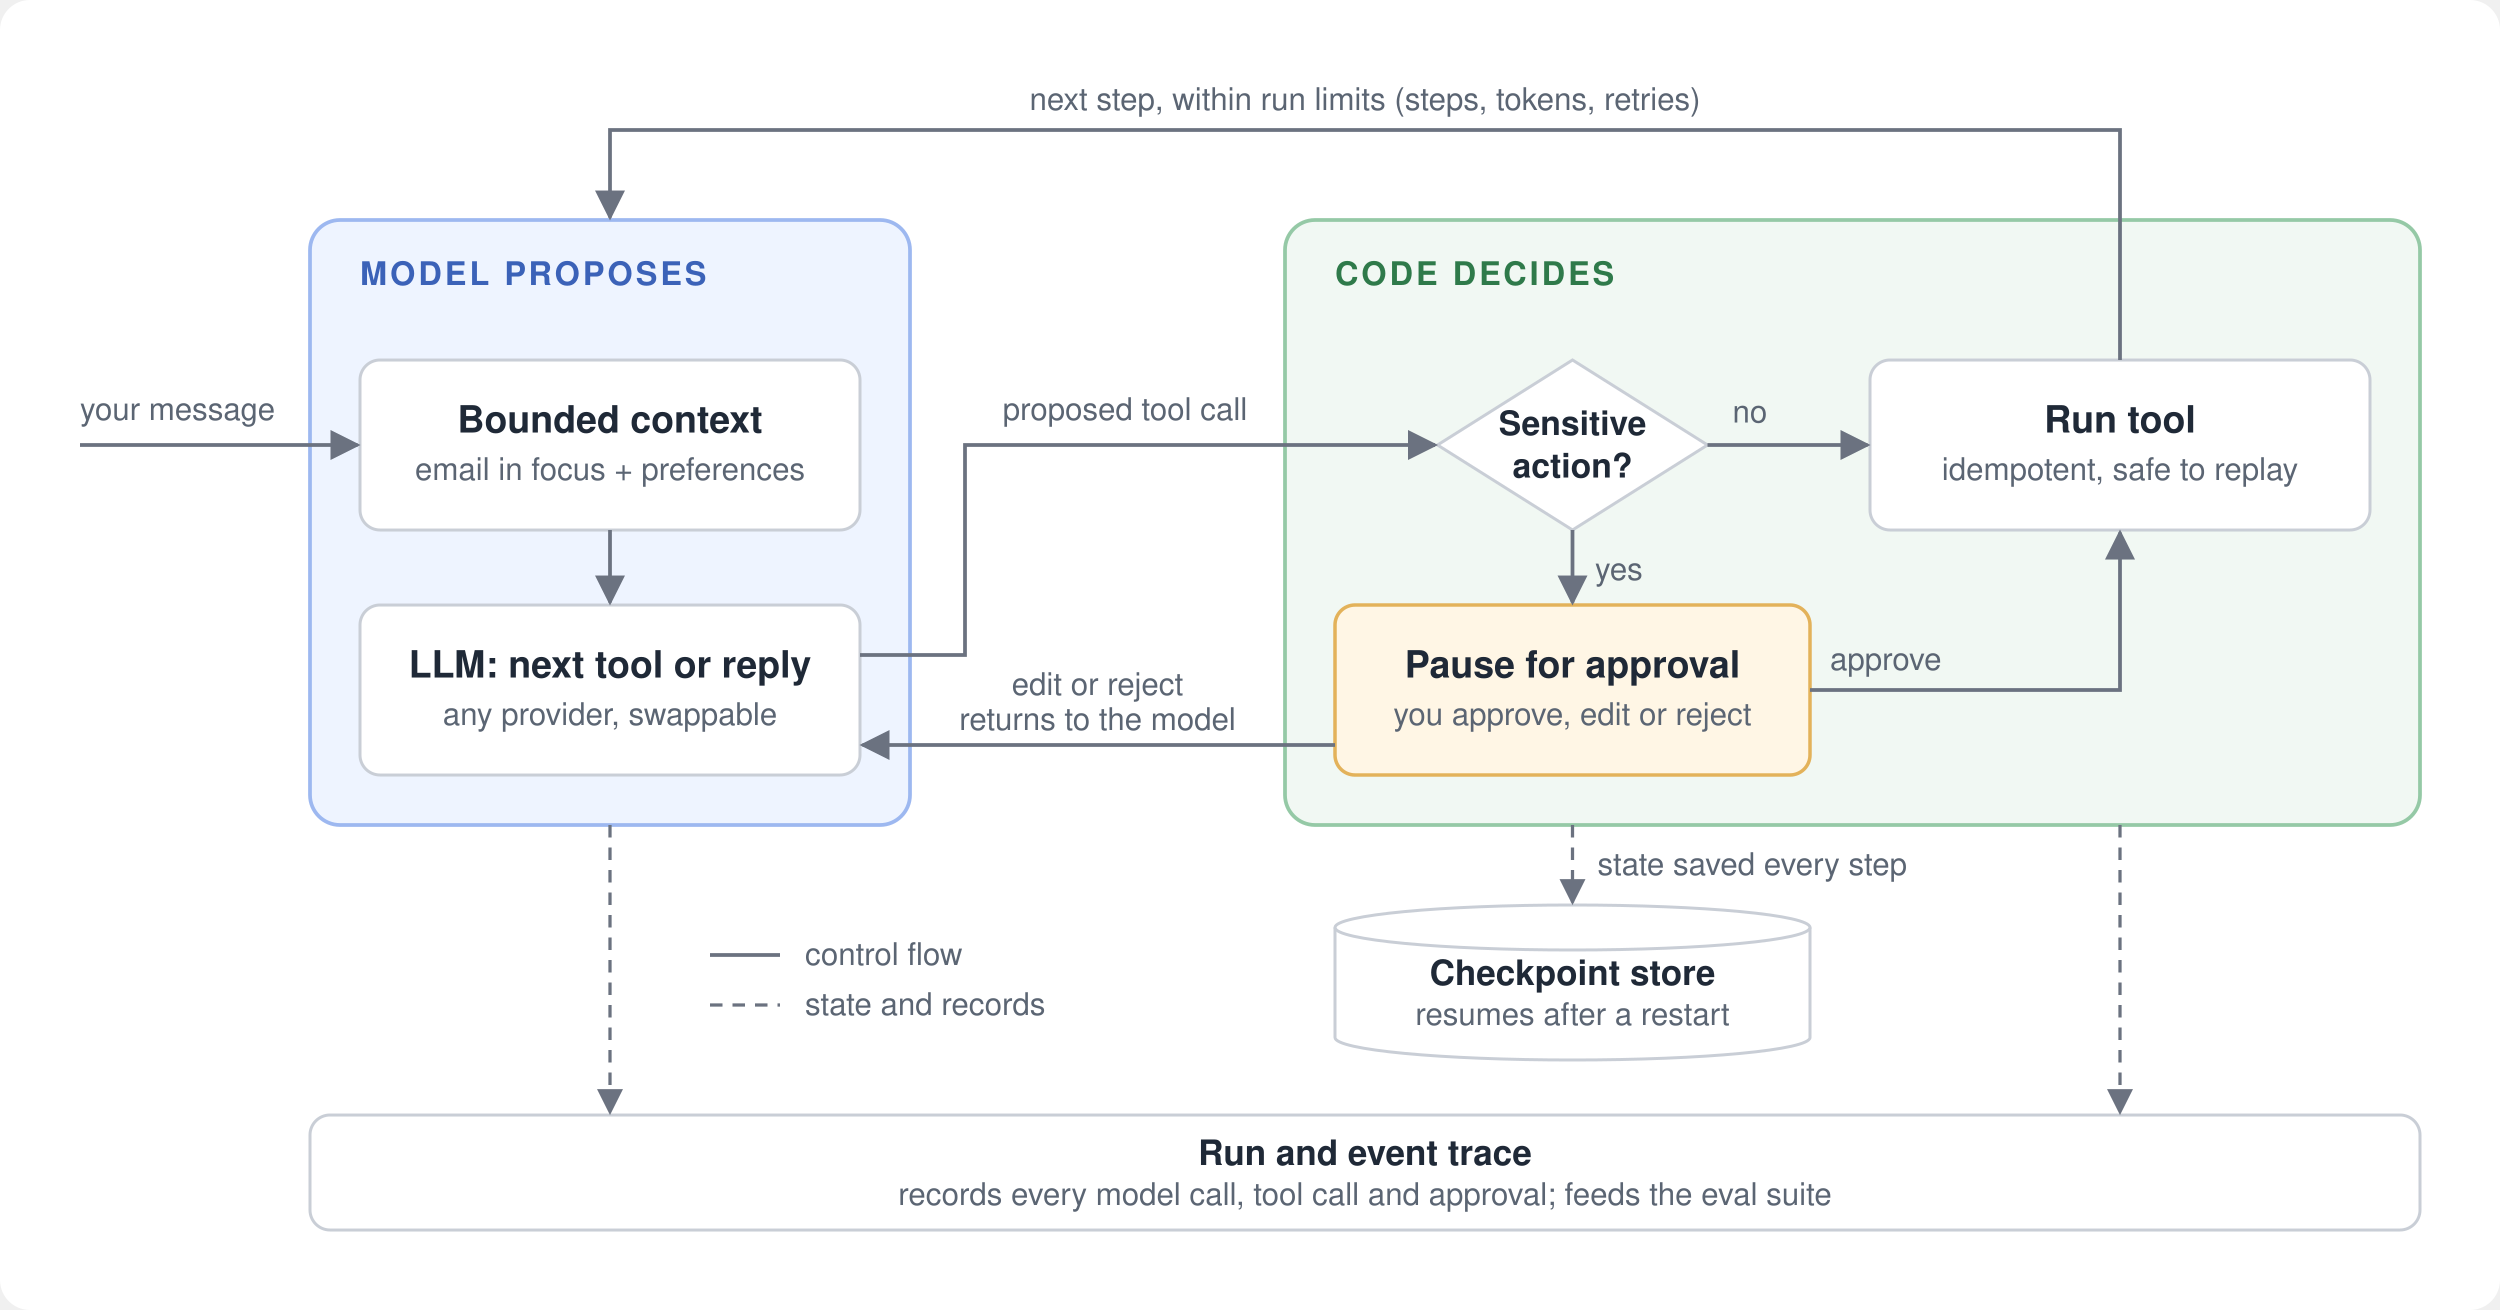
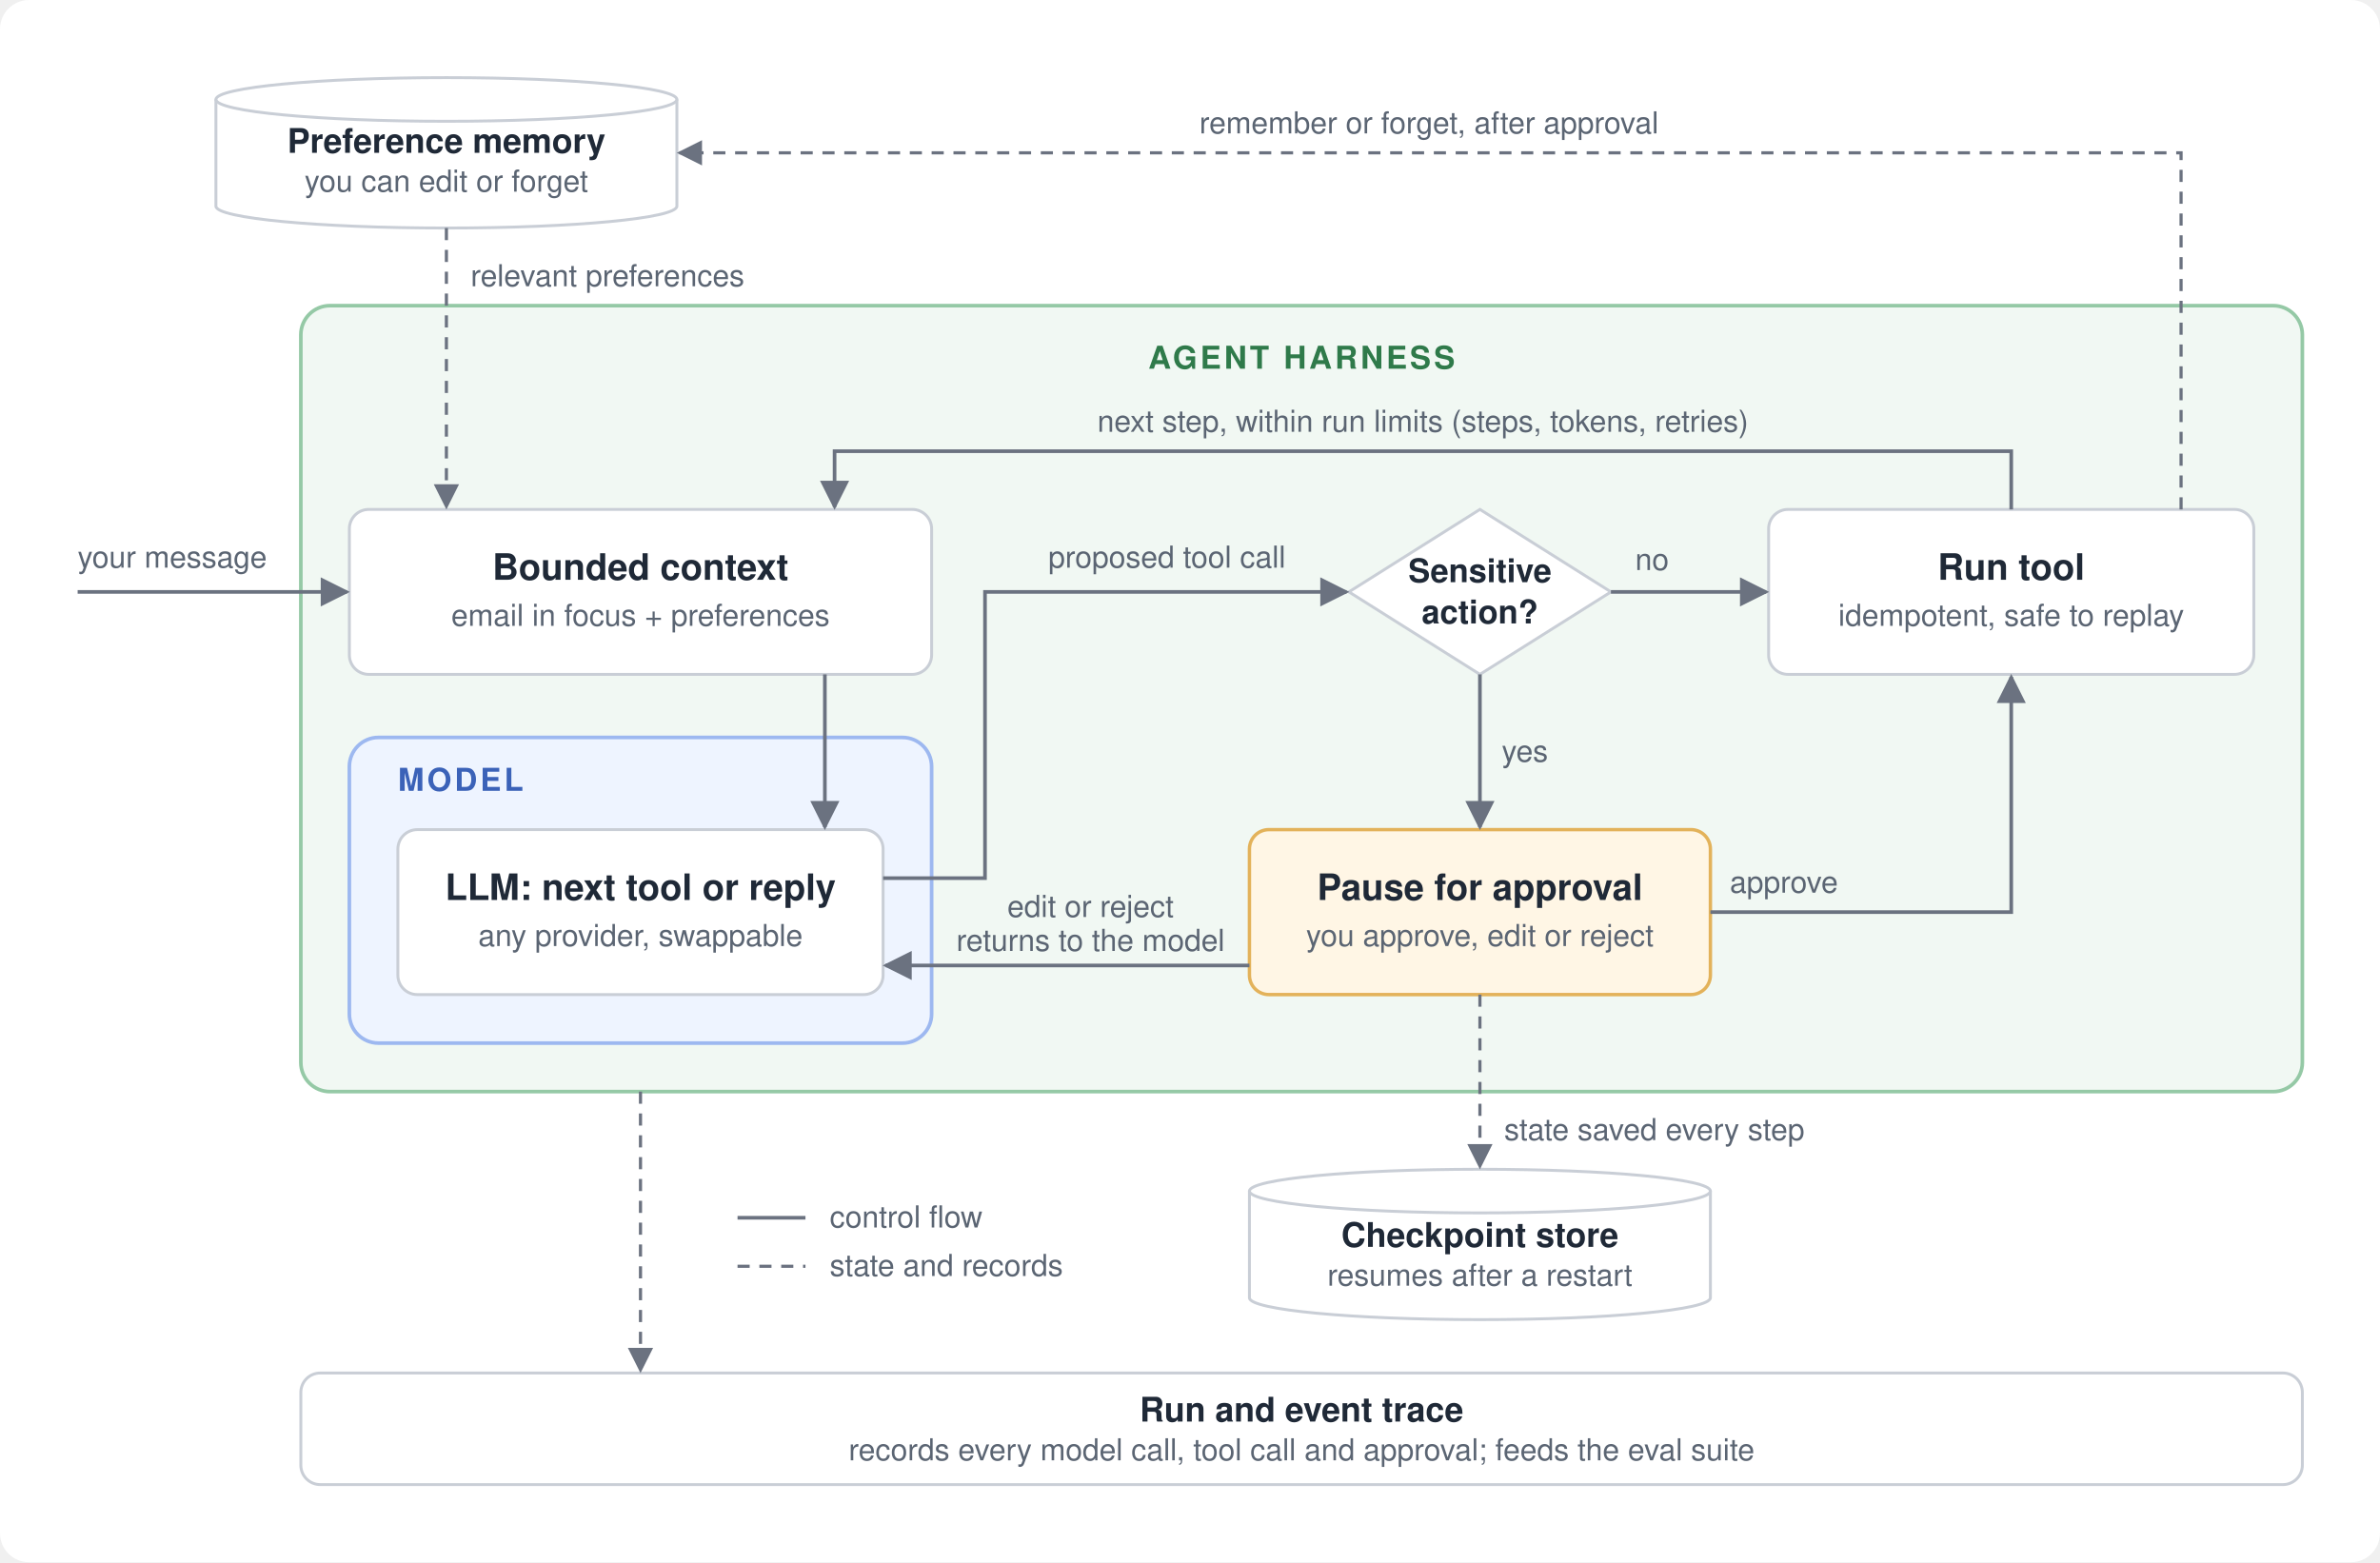
- <svg xmlns="http://www.w3.org/2000/svg" viewBox="0 0 1000 524" width="1000" height="524" role="img" aria-labelledby="t d">
+ <svg xmlns="http://www.w3.org/2000/svg" viewBox="0 0 981 644" width="981" height="644" role="img" aria-labelledby="t d">
  <style>
    
    text { font-family: -apple-system, BlinkMacSystemFont, "Segoe UI", Helvetica, Arial, sans-serif; fill: #1f2937; }
    .bg { fill: #ffffff; }
    .zone-model { fill: #eef4ff; stroke: #9db8f0; stroke-width: 1.5; }
    .zone-code { fill: #f1f8f3; stroke: #95c9a6; stroke-width: 1.5; }
    .zone-label-model { fill: #3b62b8; font-size: 13px; font-weight: 700; letter-spacing: 1.2px; }
    .zone-label-code { fill: #2f7a4a; font-size: 13px; font-weight: 700; letter-spacing: 1.2px; }
    .box { fill: #ffffff; stroke: #c9ced6; stroke-width: 1.2; }
    .warn { fill: #fff6e5; stroke: #e3b25a; stroke-width: 1.4; }
    .t1 { font-size: 15px; font-weight: 600; text-anchor: middle; }
    .t2 { font-size: 12.5px; text-anchor: middle; fill: #5b6573; }
    .cap { font-size: 12.5px; fill: #5b6573; }
    .edge { stroke: #6b7280; stroke-width: 1.5; fill: none; }
    .edge-dash { stroke: #6b7280; stroke-width: 1.3; fill: none; stroke-dasharray: 5 4; }
    .ah { fill: #6b7280; }
    .lbl { font-size: 12.5px; fill: #5b6573; }
  </style>
  <defs>
    <marker id="arr" viewBox="0 0 10 10" refX="9" refY="5" markerWidth="8" markerHeight="8" orient="auto-start-reverse">
      <path class="ah" d="M0 0 L10 5 L0 10 z" />
    </marker>
  </defs>
-   <rect class="bg" x="0" y="0" width="1000" height="524" rx="12" />
-   <rect class="zone-model" x="124" y="88" width="240" height="242" rx="12" />
-   <text class="zone-label-model" x="144" y="114">MODEL PROPOSES</text>
-   <rect class="zone-code" x="514" y="88" width="454" height="242" rx="12" />
-   <text class="zone-label-code" x="534" y="114">CODE DECIDES</text>
-   <rect class="box" x="144" y="144" width="200" height="68" rx="8" />
-   <text class="t1" x="244.0" y="173">Bounded context</text>
-   <text class="t2" x="244.0" y="192">email in focus + preferences</text>
-   <rect class="box" x="144" y="242" width="200" height="68" rx="8" />
-   <text class="t1" x="244.0" y="271">LLM: next tool or reply</text>
-   <text class="t2" x="244.0" y="290">any provider, swappable</text>
-   <path class="box" d="M575 178 L629 144 L683 178 L629 212 Z" />
-   <text class="t1" x="629" y="174" style="font-size:13.5px">Sensitive</text>
-   <text class="t1" x="629" y="191" style="font-size:13.5px">action?</text>
-   <rect class="box" x="748" y="144" width="200" height="68" rx="8" />
-   <text class="t1" x="848.0" y="173">Run tool</text>
-   <text class="t2" x="848.0" y="192">idempotent, safe to replay</text>
-   <rect class="warn" x="534" y="242" width="190" height="68" rx="8" />
-   <text class="t1" x="629.0" y="271">Pause for approval</text>
-   <text class="t2" x="629.0" y="290">you approve, edit or reject</text>
-   <path class="box" d="M534 371 a95.0 9 0 0 1 190 0 V415 a95.0 9 0 0 1 -190 0 Z" />
-   <path class="box" d="M534 371 a95.0 9 0 0 0 190 0" style="fill:none" />
-   <text class="t1" x="629" y="394" style="font-size:14px">Checkpoint store</text>
-   <text class="t2" x="629" y="410">resumes after a restart</text>
-   <rect class="box" x="124" y="446" width="844" height="46" rx="8" />
-   <text class="t1" x="546.0" y="466" style="font-size:14px">Run and event trace</text>
-   <text class="t2" x="546.0" y="482">records every model call, tool call and approval; feeds the eval suite</text>
-   <path class="edge" d="M284 382 h28" />
-   <text class="lbl" x="322" y="386">control flow</text>
-   <path class="edge-dash" d="M284 402 h28" />
-   <text class="lbl" x="322" y="406">state and records</text>
-   <text class="lbl" x="32" y="168">your message</text>
-   <path class="edge" d="M32 178 H143" marker-end="url(#arr)" />
-   <path class="edge" d="M244 212 V241" marker-end="url(#arr)" />
-   <path class="edge" d="M344 262 H386 V178 H574" marker-end="url(#arr)" />
-   <text class="lbl" x="450.0" y="168" text-anchor="middle">proposed tool call</text>
-   <path class="edge" d="M683 178 H747" marker-end="url(#arr)" />
-   <text class="lbl" x="693" y="169">no</text>
-   <path class="edge" d="M629 212 V241" marker-end="url(#arr)" />
-   <text class="lbl" x="638" y="232">yes</text>
-   <path class="edge" d="M724 276 H848 V213" marker-end="url(#arr)" />
-   <text class="lbl" x="732" y="268">approve</text>
-   <path class="edge" d="M534 298 H345" marker-end="url(#arr)" />
-   <text class="lbl" x="439.0" y="278" text-anchor="middle">edit or reject</text>
-   <text class="lbl" x="439.0" y="292" text-anchor="middle">returns to the model</text>
-   <path class="edge" d="M848 144 V52 H244 V87" marker-end="url(#arr)" />
-   <text class="lbl" x="546.0" y="44" text-anchor="middle">next step, within run limits (steps, tokens, retries)</text>
-   <path class="edge-dash" d="M629 330 V361" marker-end="url(#arr)" />
-   <text class="lbl" x="639" y="350">state saved every step</text>
-   <path class="edge-dash" d="M244 330 V445" marker-end="url(#arr)" />
-   <path class="edge-dash" d="M848 330 V445" marker-end="url(#arr)" />
+   <rect class="bg" x="0" y="0" width="981" height="644" rx="12" />
+   <rect class="zone-code" x="124" y="126" width="825" height="324" rx="12" />
+   <text class="zone-label-code" x="536.5" y="152" text-anchor="middle">AGENT HARNESS</text>
+   <rect class="zone-model" x="144" y="304" width="240" height="126" rx="12" />
+   <text class="zone-label-model" x="164" y="326">MODEL</text>
+   <rect class="box" x="144" y="210" width="240" height="68" rx="8" />
+   <text class="t1" x="264.0" y="239">Bounded context</text>
+   <text class="t2" x="264.0" y="258">email in focus + preferences</text>
+   <rect class="box" x="164" y="342" width="200" height="68" rx="8" />
+   <text class="t1" x="264.0" y="371">LLM: next tool or reply</text>
+   <text class="t2" x="264.0" y="390">any provider, swappable</text>
+   <path class="box" d="M556 244 L610 210 L664 244 L610 278 Z" />
+   <text class="t1" x="610" y="240" style="font-size:13.5px">Sensitive</text>
+   <text class="t1" x="610" y="257" style="font-size:13.5px">action?</text>
+   <rect class="box" x="729" y="210" width="200" height="68" rx="8" />
+   <text class="t1" x="829.0" y="239">Run tool</text>
+   <text class="t2" x="829.0" y="258">idempotent, safe to replay</text>
+   <rect class="warn" x="515" y="342" width="190" height="68" rx="8" />
+   <text class="t1" x="610.0" y="371">Pause for approval</text>
+   <text class="t2" x="610.0" y="390">you approve, edit or reject</text>
+   <path class="box" d="M89 41 a95.0 9 0 0 1 190 0 V85 a95.0 9 0 0 1 -190 0 Z" />
+   <path class="box" d="M89 41 a95.0 9 0 0 0 190 0" style="fill:none" />
+   <text class="t1" x="184" y="63" style="font-size:14px">Preference memory</text>
+   <text class="t2" x="184" y="79">you can edit or forget</text>
+   <path class="box" d="M515 491 a95.0 9 0 0 1 190 0 V535 a95.0 9 0 0 1 -190 0 Z" />
+   <path class="box" d="M515 491 a95.0 9 0 0 0 190 0" style="fill:none" />
+   <text class="t1" x="610" y="514" style="font-size:14px">Checkpoint store</text>
+   <text class="t2" x="610" y="530">resumes after a restart</text>
+   <rect class="box" x="124" y="566" width="825" height="46" rx="8" />
+   <text class="t1" x="536.5" y="586" style="font-size:14px">Run and event trace</text>
+   <text class="t2" x="536.5" y="602">records every model call, tool call and approval; feeds the eval suite</text>
+   <path class="edge" d="M304 502 h28" />
+   <text class="lbl" x="342" y="506">control flow</text>
+   <path class="edge-dash" d="M304 522 h28" />
+   <text class="lbl" x="342" y="526">state and records</text>
+   <text class="lbl" x="32" y="234">your message</text>
+   <path class="edge" d="M32 244 H143" marker-end="url(#arr)" />
+   <path class="edge" d="M340 278 V341" marker-end="url(#arr)" />
+   <path class="edge" d="M364 362 H406 V244 H555" marker-end="url(#arr)" />
+   <text class="lbl" x="481.0" y="234" text-anchor="middle">proposed tool call</text>
+   <path class="edge" d="M664 244 H728" marker-end="url(#arr)" />
+   <text class="lbl" x="674" y="235">no</text>
+   <path class="edge" d="M610 278 V341" marker-end="url(#arr)" />
+   <text class="lbl" x="619" y="314.0">yes</text>
+   <path class="edge" d="M705 376 H829 V279" marker-end="url(#arr)" />
+   <text class="lbl" x="713" y="368">approve</text>
+   <path class="edge" d="M515 398 H365" marker-end="url(#arr)" />
+   <text class="lbl" x="449.5" y="378" text-anchor="middle">edit or reject</text>
+   <text class="lbl" x="449.5" y="392" text-anchor="middle">returns to the model</text>
+   <path class="edge" d="M829 210 V186 H344 V209" marker-end="url(#arr)" />
+   <text class="lbl" x="586.5" y="178" text-anchor="middle">next step, within run limits (steps, tokens, retries)</text>
+   <path class="edge-dash" d="M610 410 V481" marker-end="url(#arr)" />
+   <text class="lbl" x="620" y="470">state saved every step</text>
+   <path class="edge-dash" d="M264 450 V565" marker-end="url(#arr)" />
+   <path class="edge-dash" d="M184 94 V209" marker-end="url(#arr)" />
+   <text class="lbl" x="194" y="118">relevant preferences</text>
+   <path class="edge-dash" d="M899 210 V63 H280" marker-end="url(#arr)" />
+   <text class="lbl" x="589.0" y="55" text-anchor="middle">remember or forget, after approval</text>
</svg>
